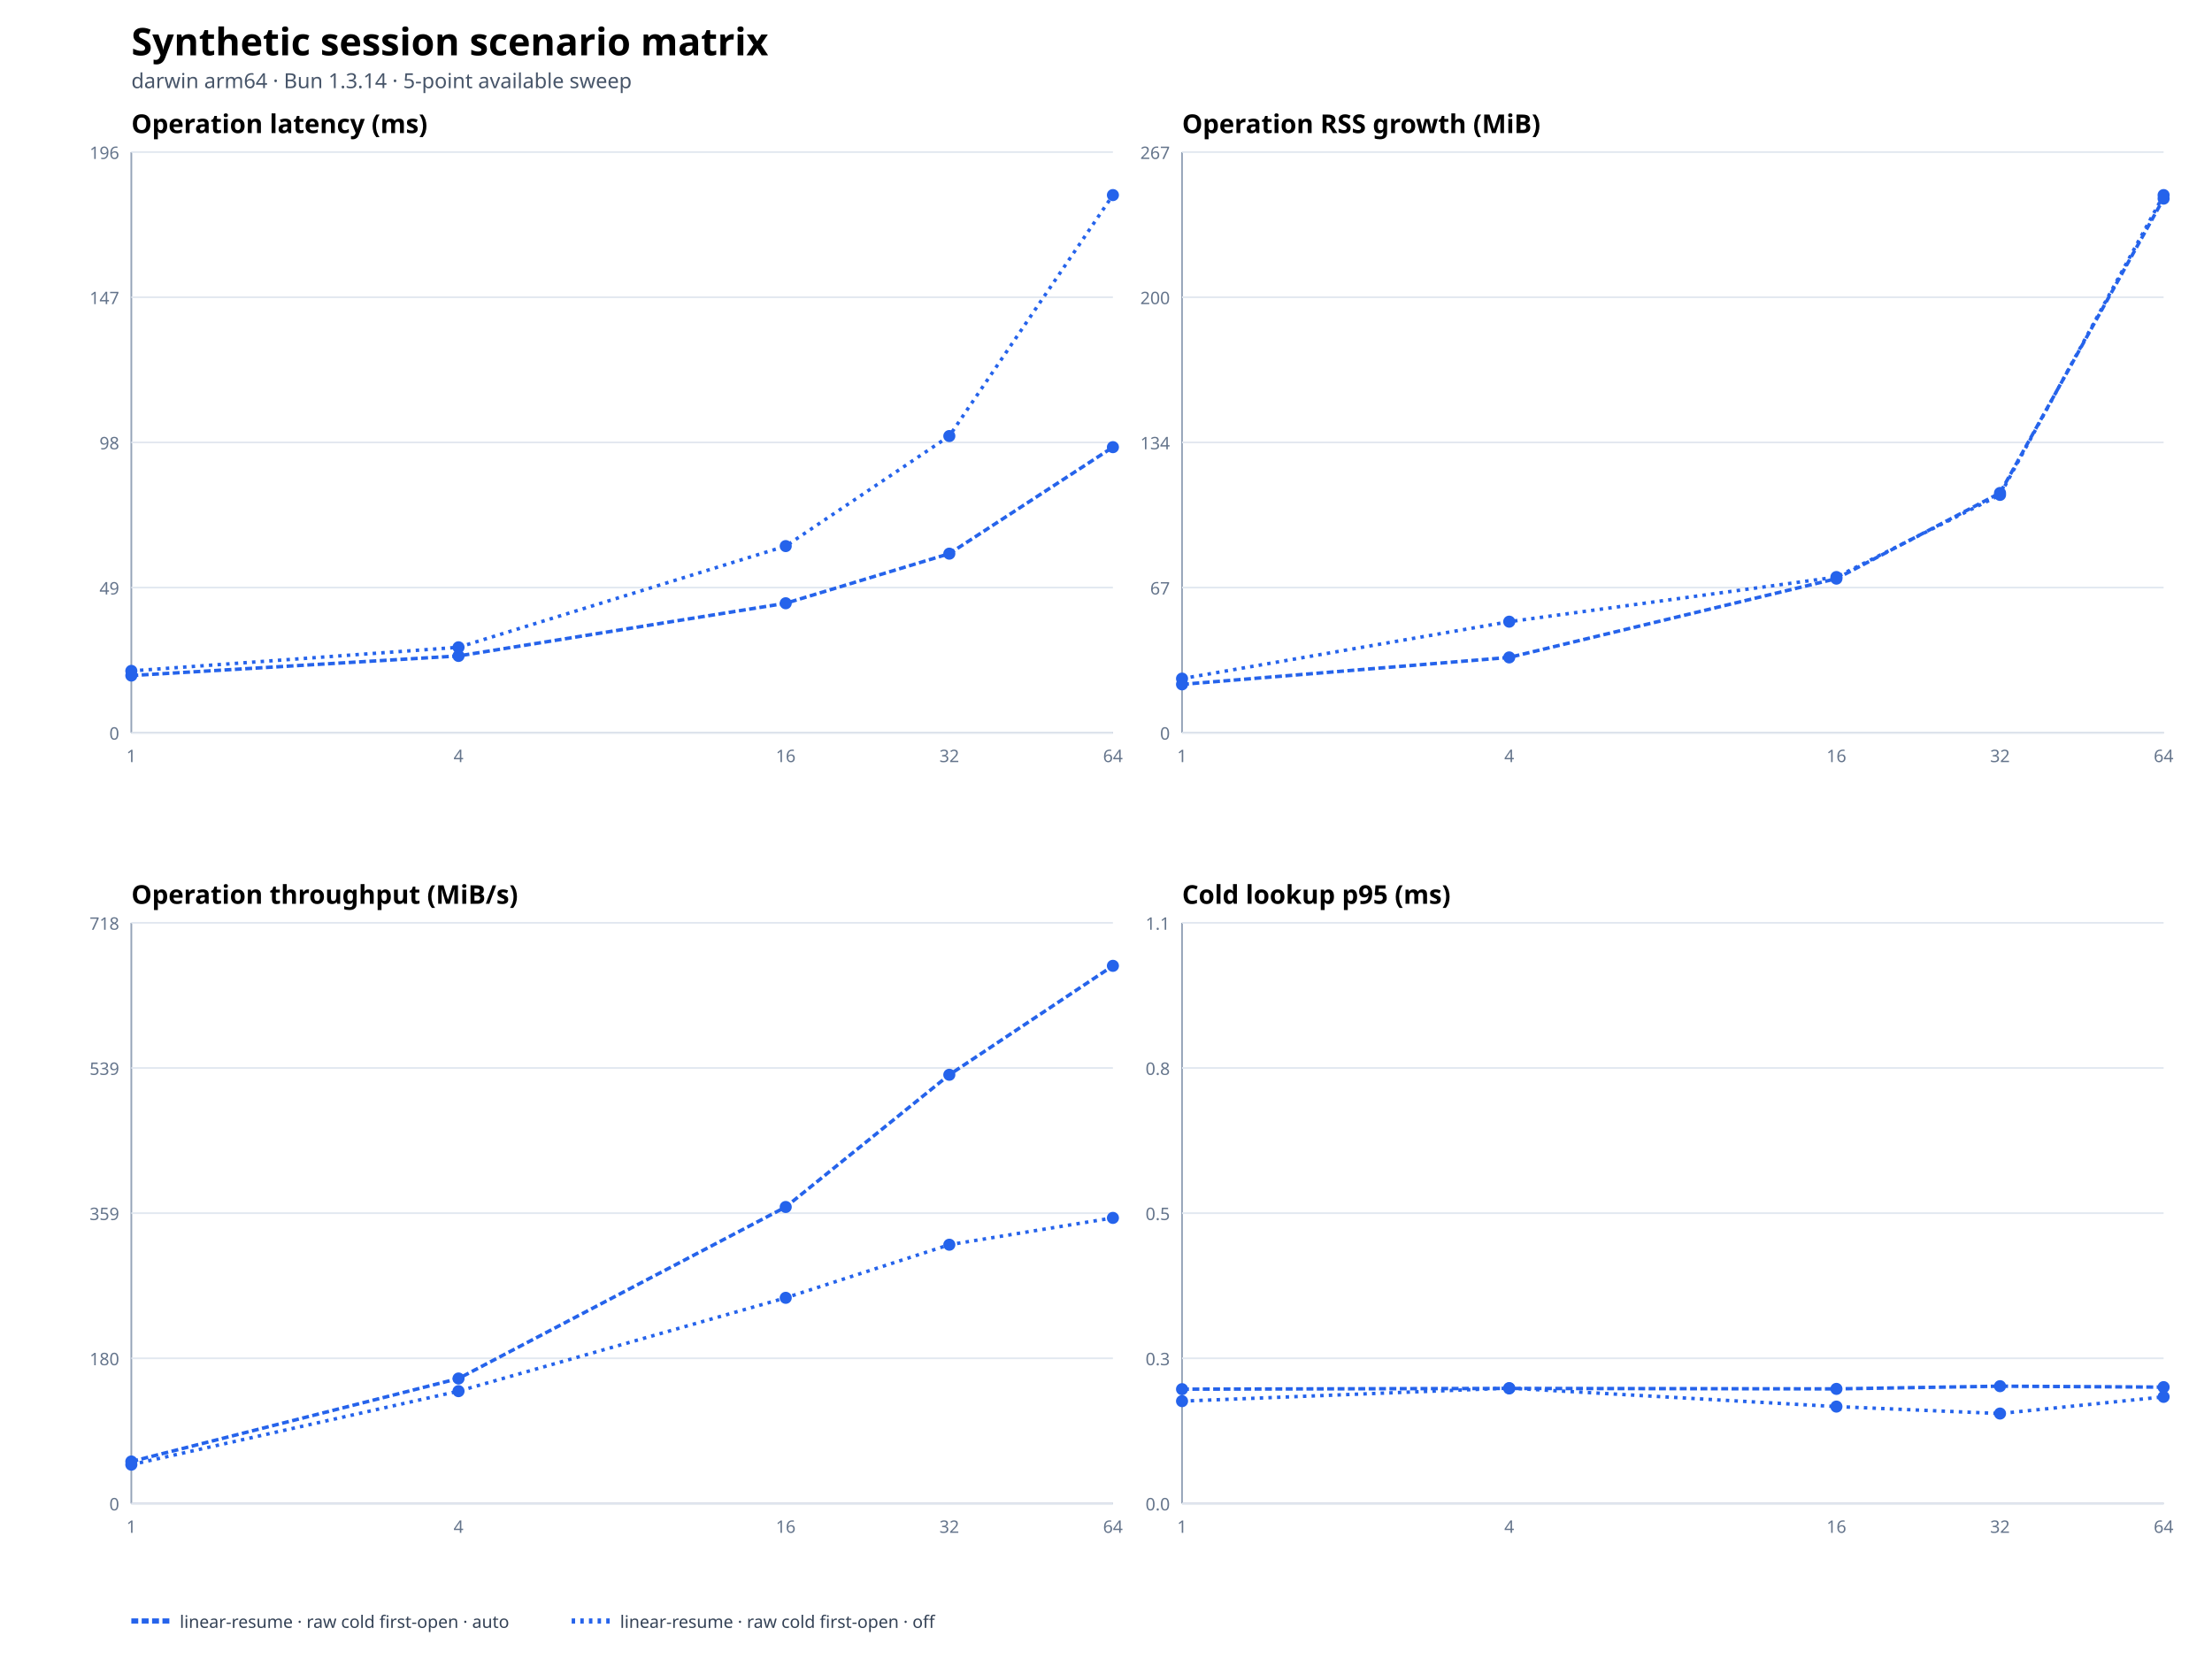
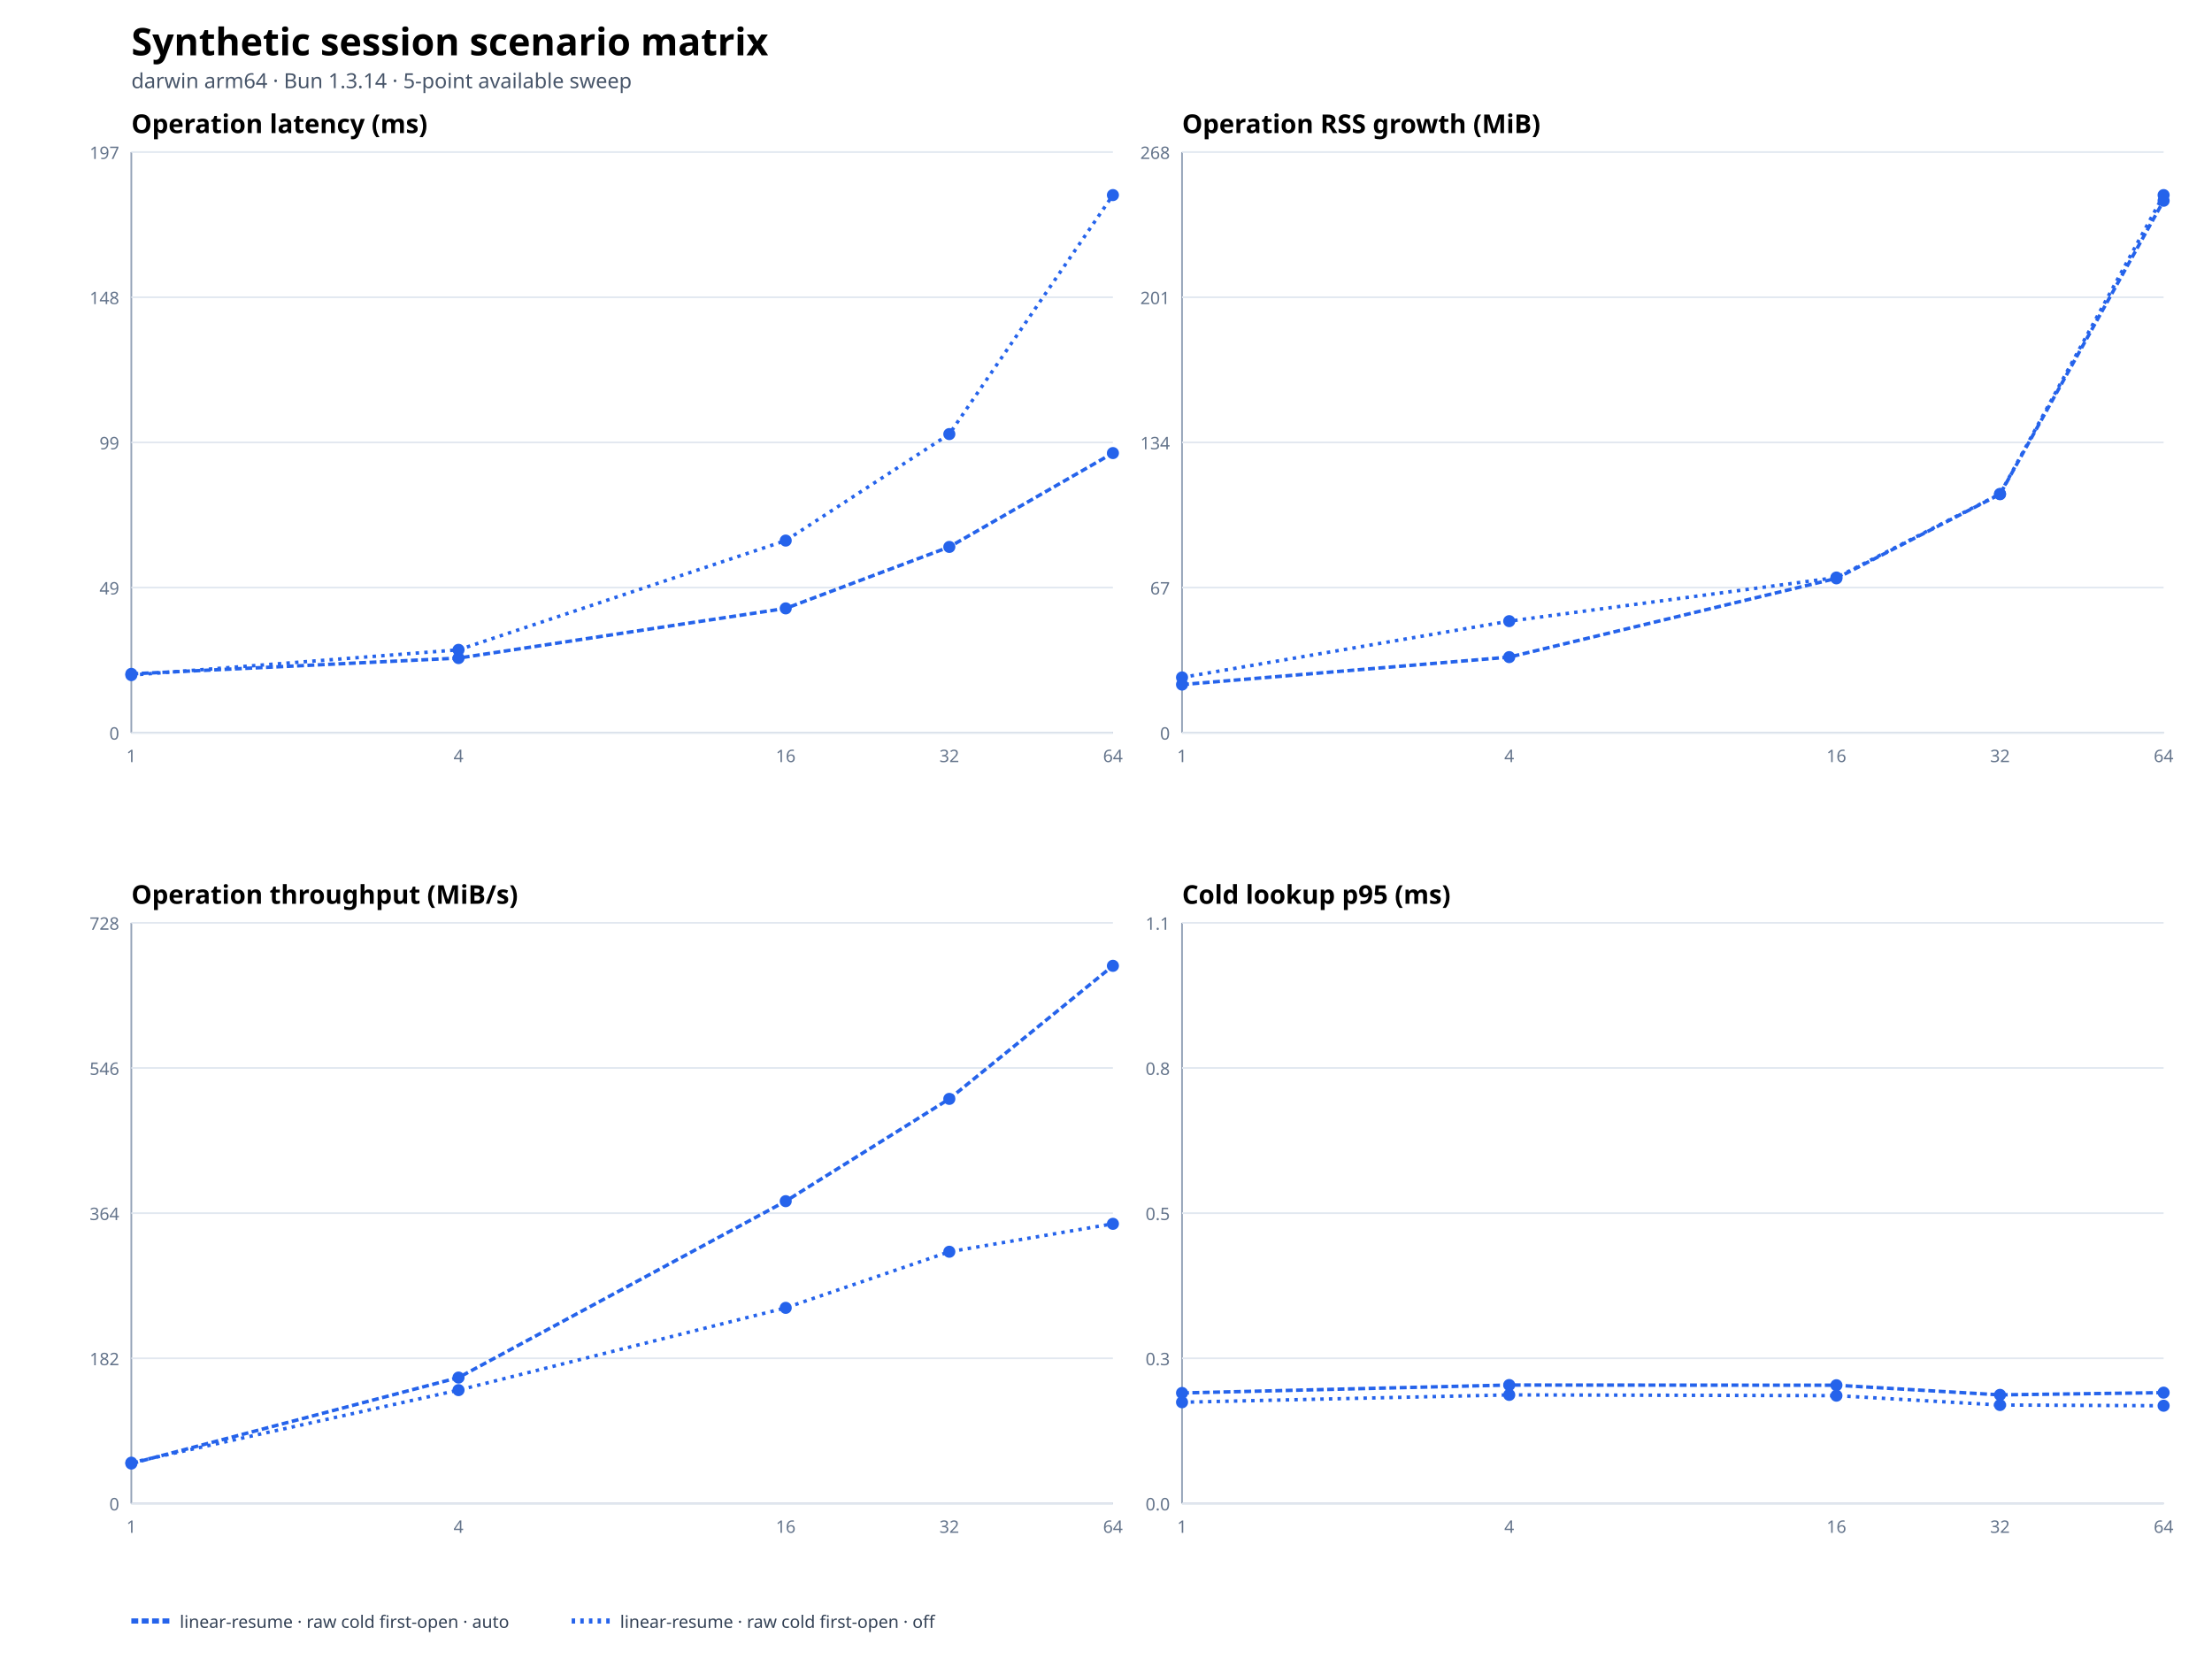
<svg xmlns="http://www.w3.org/2000/svg" width="1280" height="960" viewBox="0 0 1280 960">
  <rect width="100%" height="100%" fill="#ffffff" />
  <text x="76" y="32" font-family="system-ui,sans-serif" font-size="22" font-weight="700">Synthetic session scenario matrix</text>
  <text x="76" y="51" font-family="system-ui,sans-serif" font-size="12" fill="#475569">darwin arm64 · Bun 1.3.14 · 5-point available sweep</text>
  <text x="76" y="77" font-family="system-ui,sans-serif" font-size="15" font-weight="650">Operation latency (ms)</text>
  <line x1="76" y1="424" x2="644" y2="424" stroke="#94a3b8" />
  <line x1="76" y1="88" x2="76" y2="424" stroke="#94a3b8" />
  <line x1="76" y1="424" x2="644" y2="424" stroke="#e2e8f0" />
  <text x="69" y="428" text-anchor="end" font-family="system-ui,sans-serif" font-size="10" fill="#64748b">0</text>
  <line x1="76" y1="340" x2="644" y2="340" stroke="#e2e8f0" />
  <text x="69" y="344" text-anchor="end" font-family="system-ui,sans-serif" font-size="10" fill="#64748b">49</text>
  <line x1="76" y1="256" x2="644" y2="256" stroke="#e2e8f0" />
-   <text x="69" y="260" text-anchor="end" font-family="system-ui,sans-serif" font-size="10" fill="#64748b">98</text>
+   <text x="69" y="260" text-anchor="end" font-family="system-ui,sans-serif" font-size="10" fill="#64748b">99</text>
  <line x1="76" y1="172" x2="644" y2="172" stroke="#e2e8f0" />
-   <text x="69" y="176" text-anchor="end" font-family="system-ui,sans-serif" font-size="10" fill="#64748b">147</text>
+   <text x="69" y="176" text-anchor="end" font-family="system-ui,sans-serif" font-size="10" fill="#64748b">148</text>
  <line x1="76" y1="88" x2="644" y2="88" stroke="#e2e8f0" />
-   <text x="69" y="92" text-anchor="end" font-family="system-ui,sans-serif" font-size="10" fill="#64748b">196</text>
+   <text x="69" y="92" text-anchor="end" font-family="system-ui,sans-serif" font-size="10" fill="#64748b">197</text>
  <text x="76" y="441" text-anchor="middle" font-family="system-ui,sans-serif" font-size="10" fill="#64748b">1</text>
  <text x="265.333" y="441" text-anchor="middle" font-family="system-ui,sans-serif" font-size="10" fill="#64748b">4</text>
  <text x="454.667" y="441" text-anchor="middle" font-family="system-ui,sans-serif" font-size="10" fill="#64748b">16</text>
  <text x="549.333" y="441" text-anchor="middle" font-family="system-ui,sans-serif" font-size="10" fill="#64748b">32</text>
  <text x="644" y="441" text-anchor="middle" font-family="system-ui,sans-serif" font-size="10" fill="#64748b">64</text>
-   <polyline fill="none" stroke="#2563eb" stroke-width="2" stroke-dasharray="4 2" points="76,390.92 265.333,379.567 454.667,349.086 549.333,320.377 644,258.753" />
-   <circle cx="76" cy="390.92" r="3.5" fill="#2563eb" />
-   <circle cx="265.333" cy="379.567" r="3.5" fill="#2563eb" />
-   <circle cx="454.667" cy="349.086" r="3.5" fill="#2563eb" />
-   <circle cx="549.333" cy="320.377" r="3.5" fill="#2563eb" />
-   <circle cx="644" cy="258.753" r="3.5" fill="#2563eb" />
-   <polyline fill="none" stroke="#2563eb" stroke-width="2" stroke-dasharray="2 3" points="76,388.225 265.333,374.562 454.667,315.999 549.333,252.32 644,112.889" />
-   <circle cx="76" cy="388.225" r="3.5" fill="#2563eb" />
-   <circle cx="265.333" cy="374.562" r="3.5" fill="#2563eb" />
-   <circle cx="454.667" cy="315.999" r="3.5" fill="#2563eb" />
-   <circle cx="549.333" cy="252.32" r="3.5" fill="#2563eb" />
+   <polyline fill="none" stroke="#2563eb" stroke-width="2" stroke-dasharray="4 2" points="76,389.943 265.333,380.813 454.667,352.052 549.333,316.483 644,262.181" />
+   <circle cx="76" cy="389.943" r="3.5" fill="#2563eb" />
+   <circle cx="265.333" cy="380.813" r="3.5" fill="#2563eb" />
+   <circle cx="454.667" cy="352.052" r="3.5" fill="#2563eb" />
+   <circle cx="549.333" cy="316.483" r="3.5" fill="#2563eb" />
+   <circle cx="644" cy="262.181" r="3.5" fill="#2563eb" />
+   <polyline fill="none" stroke="#2563eb" stroke-width="2" stroke-dasharray="2 3" points="76,390.661 265.333,376.032 454.667,312.812 549.333,251.191 644,112.889" />
+   <circle cx="76" cy="390.661" r="3.5" fill="#2563eb" />
+   <circle cx="265.333" cy="376.032" r="3.5" fill="#2563eb" />
+   <circle cx="454.667" cy="312.812" r="3.5" fill="#2563eb" />
+   <circle cx="549.333" cy="251.191" r="3.5" fill="#2563eb" />
  <circle cx="644" cy="112.889" r="3.5" fill="#2563eb" />
  <text x="684" y="77" font-family="system-ui,sans-serif" font-size="15" font-weight="650">Operation RSS growth (MiB)</text>
  <line x1="684" y1="424" x2="1252" y2="424" stroke="#94a3b8" />
  <line x1="684" y1="88" x2="684" y2="424" stroke="#94a3b8" />
  <line x1="684" y1="424" x2="1252" y2="424" stroke="#e2e8f0" />
  <text x="677" y="428" text-anchor="end" font-family="system-ui,sans-serif" font-size="10" fill="#64748b">0</text>
  <line x1="684" y1="340" x2="1252" y2="340" stroke="#e2e8f0" />
  <text x="677" y="344" text-anchor="end" font-family="system-ui,sans-serif" font-size="10" fill="#64748b">67</text>
  <line x1="684" y1="256" x2="1252" y2="256" stroke="#e2e8f0" />
  <text x="677" y="260" text-anchor="end" font-family="system-ui,sans-serif" font-size="10" fill="#64748b">134</text>
  <line x1="684" y1="172" x2="1252" y2="172" stroke="#e2e8f0" />
-   <text x="677" y="176" text-anchor="end" font-family="system-ui,sans-serif" font-size="10" fill="#64748b">200</text>
+   <text x="677" y="176" text-anchor="end" font-family="system-ui,sans-serif" font-size="10" fill="#64748b">201</text>
  <line x1="684" y1="88" x2="1252" y2="88" stroke="#e2e8f0" />
-   <text x="677" y="92" text-anchor="end" font-family="system-ui,sans-serif" font-size="10" fill="#64748b">267</text>
+   <text x="677" y="92" text-anchor="end" font-family="system-ui,sans-serif" font-size="10" fill="#64748b">268</text>
  <text x="684" y="441" text-anchor="middle" font-family="system-ui,sans-serif" font-size="10" fill="#64748b">1</text>
  <text x="873.333" y="441" text-anchor="middle" font-family="system-ui,sans-serif" font-size="10" fill="#64748b">4</text>
  <text x="1062.667" y="441" text-anchor="middle" font-family="system-ui,sans-serif" font-size="10" fill="#64748b">16</text>
  <text x="1157.333" y="441" text-anchor="middle" font-family="system-ui,sans-serif" font-size="10" fill="#64748b">32</text>
  <text x="1252" y="441" text-anchor="middle" font-family="system-ui,sans-serif" font-size="10" fill="#64748b">64</text>
-   <polyline fill="none" stroke="#2563eb" stroke-width="2" stroke-dasharray="4 2" points="684,396.014 873.333,380.42 1062.667,334.836 1157.333,285.266 1252,114.931" />
-   <circle cx="684" cy="396.014" r="3.5" fill="#2563eb" />
-   <circle cx="873.333" cy="380.42" r="3.5" fill="#2563eb" />
-   <circle cx="1062.667" cy="334.836" r="3.5" fill="#2563eb" />
-   <circle cx="1157.333" cy="285.266" r="3.5" fill="#2563eb" />
-   <circle cx="1252" cy="114.931" r="3.5" fill="#2563eb" />
-   <polyline fill="none" stroke="#2563eb" stroke-width="2" stroke-dasharray="2 3" points="684,392.694 873.333,359.739 1062.667,333.913 1157.333,286.385 1252,112.889" />
-   <circle cx="684" cy="392.694" r="3.5" fill="#2563eb" />
-   <circle cx="873.333" cy="359.739" r="3.5" fill="#2563eb" />
-   <circle cx="1062.667" cy="333.913" r="3.5" fill="#2563eb" />
-   <circle cx="1157.333" cy="286.385" r="3.5" fill="#2563eb" />
+   <polyline fill="none" stroke="#2563eb" stroke-width="2" stroke-dasharray="4 2" points="684,396.131 873.333,380.245 1062.667,334.666 1157.333,285.988 1252,116.164" />
+   <circle cx="684" cy="396.131" r="3.5" fill="#2563eb" />
+   <circle cx="873.333" cy="380.245" r="3.5" fill="#2563eb" />
+   <circle cx="1062.667" cy="334.666" r="3.5" fill="#2563eb" />
+   <circle cx="1157.333" cy="285.988" r="3.5" fill="#2563eb" />
+   <circle cx="1252" cy="116.164" r="3.5" fill="#2563eb" />
+   <polyline fill="none" stroke="#2563eb" stroke-width="2" stroke-dasharray="2 3" points="684,392.012 873.333,359.436 1062.667,334.195 1157.333,285.811 1252,112.889" />
+   <circle cx="684" cy="392.012" r="3.5" fill="#2563eb" />
+   <circle cx="873.333" cy="359.436" r="3.5" fill="#2563eb" />
+   <circle cx="1062.667" cy="334.195" r="3.5" fill="#2563eb" />
+   <circle cx="1157.333" cy="285.811" r="3.5" fill="#2563eb" />
  <circle cx="1252" cy="112.889" r="3.5" fill="#2563eb" />
  <text x="76" y="523" font-family="system-ui,sans-serif" font-size="15" font-weight="650">Operation throughput (MiB/s)</text>
  <line x1="76" y1="870" x2="644" y2="870" stroke="#94a3b8" />
  <line x1="76" y1="534" x2="76" y2="870" stroke="#94a3b8" />
  <line x1="76" y1="870" x2="644" y2="870" stroke="#e2e8f0" />
  <text x="69" y="874" text-anchor="end" font-family="system-ui,sans-serif" font-size="10" fill="#64748b">0</text>
  <line x1="76" y1="786" x2="644" y2="786" stroke="#e2e8f0" />
-   <text x="69" y="790" text-anchor="end" font-family="system-ui,sans-serif" font-size="10" fill="#64748b">180</text>
+   <text x="69" y="790" text-anchor="end" font-family="system-ui,sans-serif" font-size="10" fill="#64748b">182</text>
  <line x1="76" y1="702" x2="644" y2="702" stroke="#e2e8f0" />
-   <text x="69" y="706" text-anchor="end" font-family="system-ui,sans-serif" font-size="10" fill="#64748b">359</text>
+   <text x="69" y="706" text-anchor="end" font-family="system-ui,sans-serif" font-size="10" fill="#64748b">364</text>
  <line x1="76" y1="618" x2="644" y2="618" stroke="#e2e8f0" />
-   <text x="69" y="622" text-anchor="end" font-family="system-ui,sans-serif" font-size="10" fill="#64748b">539</text>
+   <text x="69" y="622" text-anchor="end" font-family="system-ui,sans-serif" font-size="10" fill="#64748b">546</text>
  <line x1="76" y1="534" x2="644" y2="534" stroke="#e2e8f0" />
-   <text x="69" y="538" text-anchor="end" font-family="system-ui,sans-serif" font-size="10" fill="#64748b">718</text>
+   <text x="69" y="538" text-anchor="end" font-family="system-ui,sans-serif" font-size="10" fill="#64748b">728</text>
  <text x="76" y="887" text-anchor="middle" font-family="system-ui,sans-serif" font-size="10" fill="#64748b">1</text>
  <text x="265.333" y="887" text-anchor="middle" font-family="system-ui,sans-serif" font-size="10" fill="#64748b">4</text>
  <text x="454.667" y="887" text-anchor="middle" font-family="system-ui,sans-serif" font-size="10" fill="#64748b">16</text>
  <text x="549.333" y="887" text-anchor="middle" font-family="system-ui,sans-serif" font-size="10" fill="#64748b">32</text>
  <text x="644" y="887" text-anchor="middle" font-family="system-ui,sans-serif" font-size="10" fill="#64748b">64</text>
-   <polyline fill="none" stroke="#2563eb" stroke-width="2" stroke-dasharray="4 2" points="76,845.717 265.333,797.687 454.667,698.437 549.333,621.936 644,558.889" />
-   <circle cx="76" cy="845.717" r="3.5" fill="#2563eb" />
-   <circle cx="265.333" cy="797.687" r="3.5" fill="#2563eb" />
-   <circle cx="454.667" cy="698.437" r="3.5" fill="#2563eb" />
-   <circle cx="549.333" cy="621.936" r="3.5" fill="#2563eb" />
+   <polyline fill="none" stroke="#2563eb" stroke-width="2" stroke-dasharray="4 2" points="76,846.903 265.333,797.142 454.667,695.069 549.333,635.879 644,558.889" />
+   <circle cx="76" cy="846.903" r="3.5" fill="#2563eb" />
+   <circle cx="265.333" cy="797.142" r="3.5" fill="#2563eb" />
+   <circle cx="454.667" cy="695.069" r="3.5" fill="#2563eb" />
+   <circle cx="549.333" cy="635.879" r="3.5" fill="#2563eb" />
  <circle cx="644" cy="558.889" r="3.5" fill="#2563eb" />
-   <polyline fill="none" stroke="#2563eb" stroke-width="2" stroke-dasharray="2 3" points="76,847.546 265.333,805.007 454.667,750.996 549.333,720.273 644,704.753" />
-   <circle cx="76" cy="847.546" r="3.5" fill="#2563eb" />
-   <circle cx="265.333" cy="805.007" r="3.5" fill="#2563eb" />
-   <circle cx="454.667" cy="750.996" r="3.5" fill="#2563eb" />
-   <circle cx="549.333" cy="720.273" r="3.5" fill="#2563eb" />
-   <circle cx="644" cy="704.753" r="3.5" fill="#2563eb" />
+   <polyline fill="none" stroke="#2563eb" stroke-width="2" stroke-dasharray="2 3" points="76,846.406 265.333,804.405 454.667,756.805 549.333,724.337 644,708.181" />
+   <circle cx="76" cy="846.406" r="3.5" fill="#2563eb" />
+   <circle cx="265.333" cy="804.405" r="3.5" fill="#2563eb" />
+   <circle cx="454.667" cy="756.805" r="3.5" fill="#2563eb" />
+   <circle cx="549.333" cy="724.337" r="3.5" fill="#2563eb" />
+   <circle cx="644" cy="708.181" r="3.5" fill="#2563eb" />
  <text x="684" y="523" font-family="system-ui,sans-serif" font-size="15" font-weight="650">Cold lookup p95 (ms)</text>
  <line x1="684" y1="870" x2="1252" y2="870" stroke="#94a3b8" />
  <line x1="684" y1="534" x2="684" y2="870" stroke="#94a3b8" />
  <line x1="684" y1="870" x2="1252" y2="870" stroke="#e2e8f0" />
  <text x="677" y="874" text-anchor="end" font-family="system-ui,sans-serif" font-size="10" fill="#64748b">0.0</text>
  <line x1="684" y1="786" x2="1252" y2="786" stroke="#e2e8f0" />
  <text x="677" y="790" text-anchor="end" font-family="system-ui,sans-serif" font-size="10" fill="#64748b">0.3</text>
  <line x1="684" y1="702" x2="1252" y2="702" stroke="#e2e8f0" />
  <text x="677" y="706" text-anchor="end" font-family="system-ui,sans-serif" font-size="10" fill="#64748b">0.5</text>
  <line x1="684" y1="618" x2="1252" y2="618" stroke="#e2e8f0" />
  <text x="677" y="622" text-anchor="end" font-family="system-ui,sans-serif" font-size="10" fill="#64748b">0.8</text>
  <line x1="684" y1="534" x2="1252" y2="534" stroke="#e2e8f0" />
  <text x="677" y="538" text-anchor="end" font-family="system-ui,sans-serif" font-size="10" fill="#64748b">1.1</text>
  <text x="684" y="887" text-anchor="middle" font-family="system-ui,sans-serif" font-size="10" fill="#64748b">1</text>
  <text x="873.333" y="887" text-anchor="middle" font-family="system-ui,sans-serif" font-size="10" fill="#64748b">4</text>
  <text x="1062.667" y="887" text-anchor="middle" font-family="system-ui,sans-serif" font-size="10" fill="#64748b">16</text>
  <text x="1157.333" y="887" text-anchor="middle" font-family="system-ui,sans-serif" font-size="10" fill="#64748b">32</text>
  <text x="1252" y="887" text-anchor="middle" font-family="system-ui,sans-serif" font-size="10" fill="#64748b">64</text>
-   <polyline fill="none" stroke="#2563eb" stroke-width="2" stroke-dasharray="4 2" points="684,803.863 873.333,803.435 1062.667,803.694 1157.333,802.126 1252,802.683" />
-   <circle cx="684" cy="803.863" r="3.5" fill="#2563eb" />
-   <circle cx="873.333" cy="803.435" r="3.5" fill="#2563eb" />
-   <circle cx="1062.667" cy="803.694" r="3.5" fill="#2563eb" />
-   <circle cx="1157.333" cy="802.126" r="3.5" fill="#2563eb" />
-   <circle cx="1252" cy="802.683" r="3.5" fill="#2563eb" />
-   <polyline fill="none" stroke="#2563eb" stroke-width="2" stroke-dasharray="2 3" points="684,810.785 873.333,803.254 1062.667,813.935 1157.333,817.967 1252,808.309" />
-   <circle cx="684" cy="810.785" r="3.5" fill="#2563eb" />
-   <circle cx="873.333" cy="803.254" r="3.5" fill="#2563eb" />
-   <circle cx="1062.667" cy="813.935" r="3.5" fill="#2563eb" />
-   <circle cx="1157.333" cy="817.967" r="3.5" fill="#2563eb" />
-   <circle cx="1252" cy="808.309" r="3.5" fill="#2563eb" />
+   <polyline fill="none" stroke="#2563eb" stroke-width="2" stroke-dasharray="4 2" points="684,806.067 873.333,801.465 1062.667,801.581 1157.333,807.156 1252,805.872" />
+   <circle cx="684" cy="806.067" r="3.5" fill="#2563eb" />
+   <circle cx="873.333" cy="801.465" r="3.5" fill="#2563eb" />
+   <circle cx="1062.667" cy="801.581" r="3.5" fill="#2563eb" />
+   <circle cx="1157.333" cy="807.156" r="3.5" fill="#2563eb" />
+   <circle cx="1252" cy="805.872" r="3.5" fill="#2563eb" />
+   <polyline fill="none" stroke="#2563eb" stroke-width="2" stroke-dasharray="2 3" points="684,811.42 873.333,807.169 1062.667,807.609 1157.333,813.028 1252,813.442" />
+   <circle cx="684" cy="811.42" r="3.5" fill="#2563eb" />
+   <circle cx="873.333" cy="807.169" r="3.5" fill="#2563eb" />
+   <circle cx="1062.667" cy="807.609" r="3.5" fill="#2563eb" />
+   <circle cx="1157.333" cy="813.028" r="3.5" fill="#2563eb" />
+   <circle cx="1252" cy="813.442" r="3.5" fill="#2563eb" />
  <line x1="76" y1="938" x2="98" y2="938" stroke="#2563eb" stroke-width="3" stroke-dasharray="4 2" />
  <text x="104" y="942" font-family="system-ui,sans-serif" font-size="10" fill="#334155">linear-resume · raw cold first-open · auto</text>
  <line x1="330.8" y1="938" x2="352.8" y2="938" stroke="#2563eb" stroke-width="3" stroke-dasharray="2 3" />
  <text x="358.8" y="942" font-family="system-ui,sans-serif" font-size="10" fill="#334155">linear-resume · raw cold first-open · off</text>
</svg>
